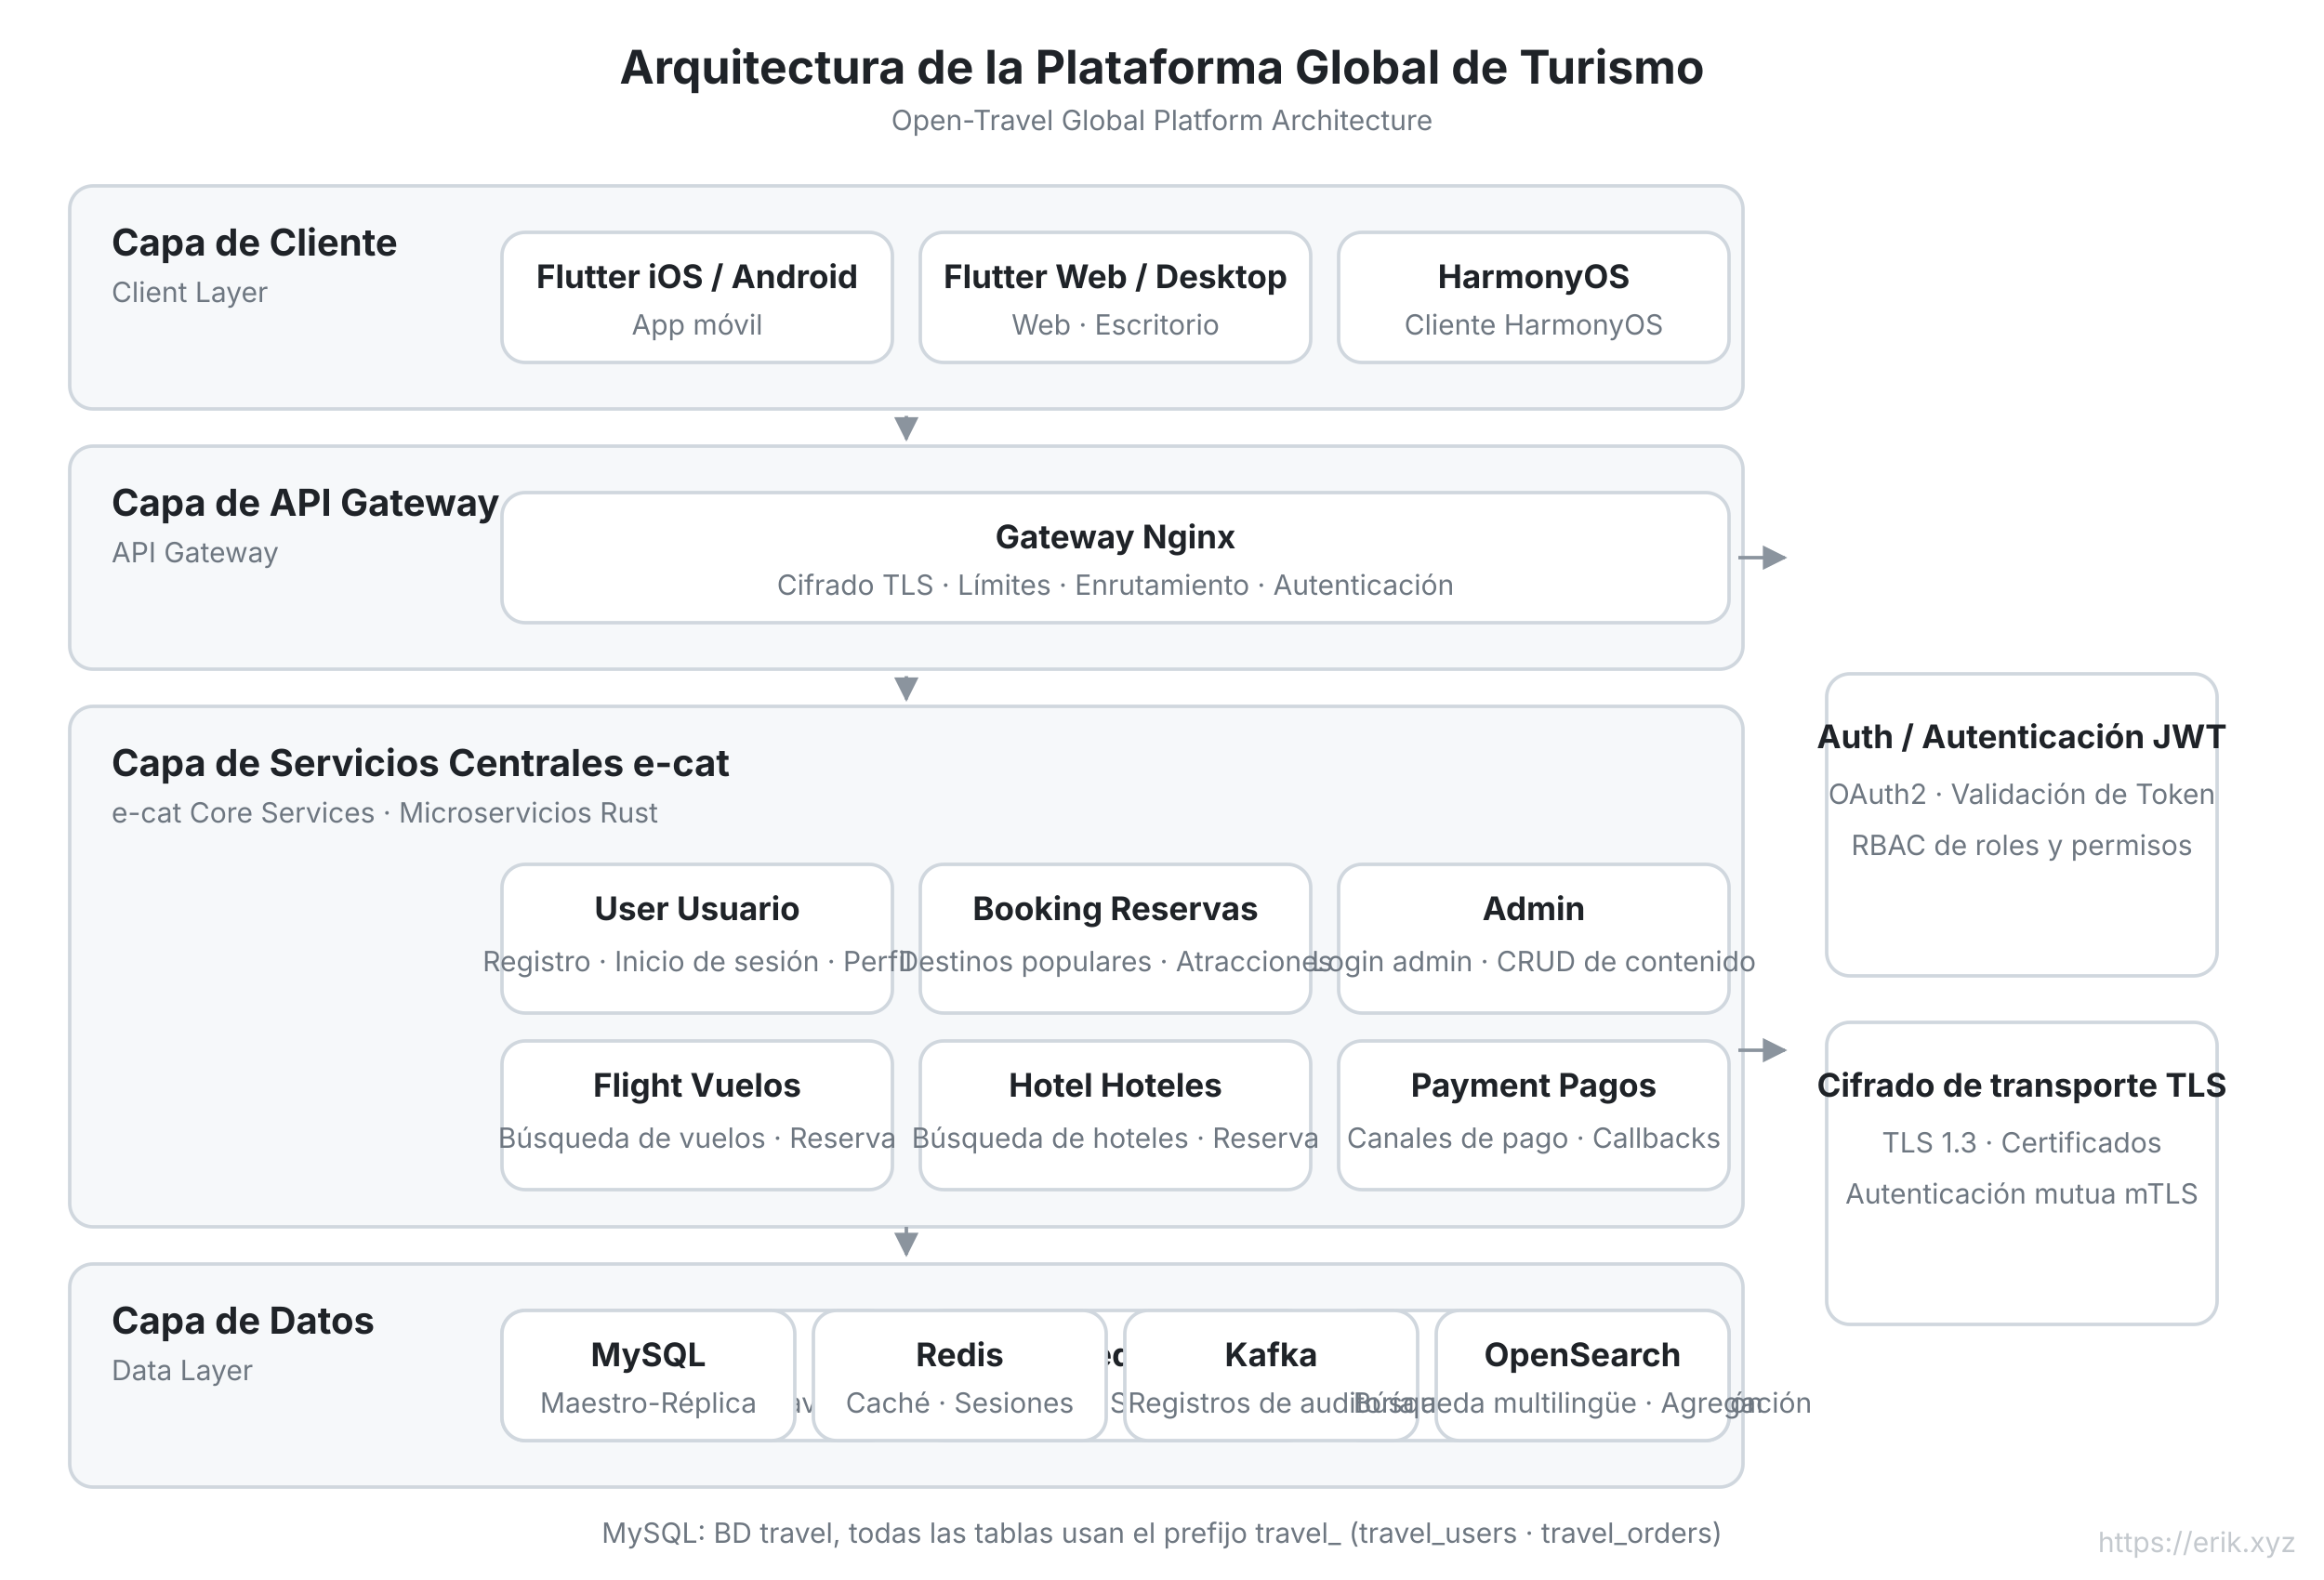
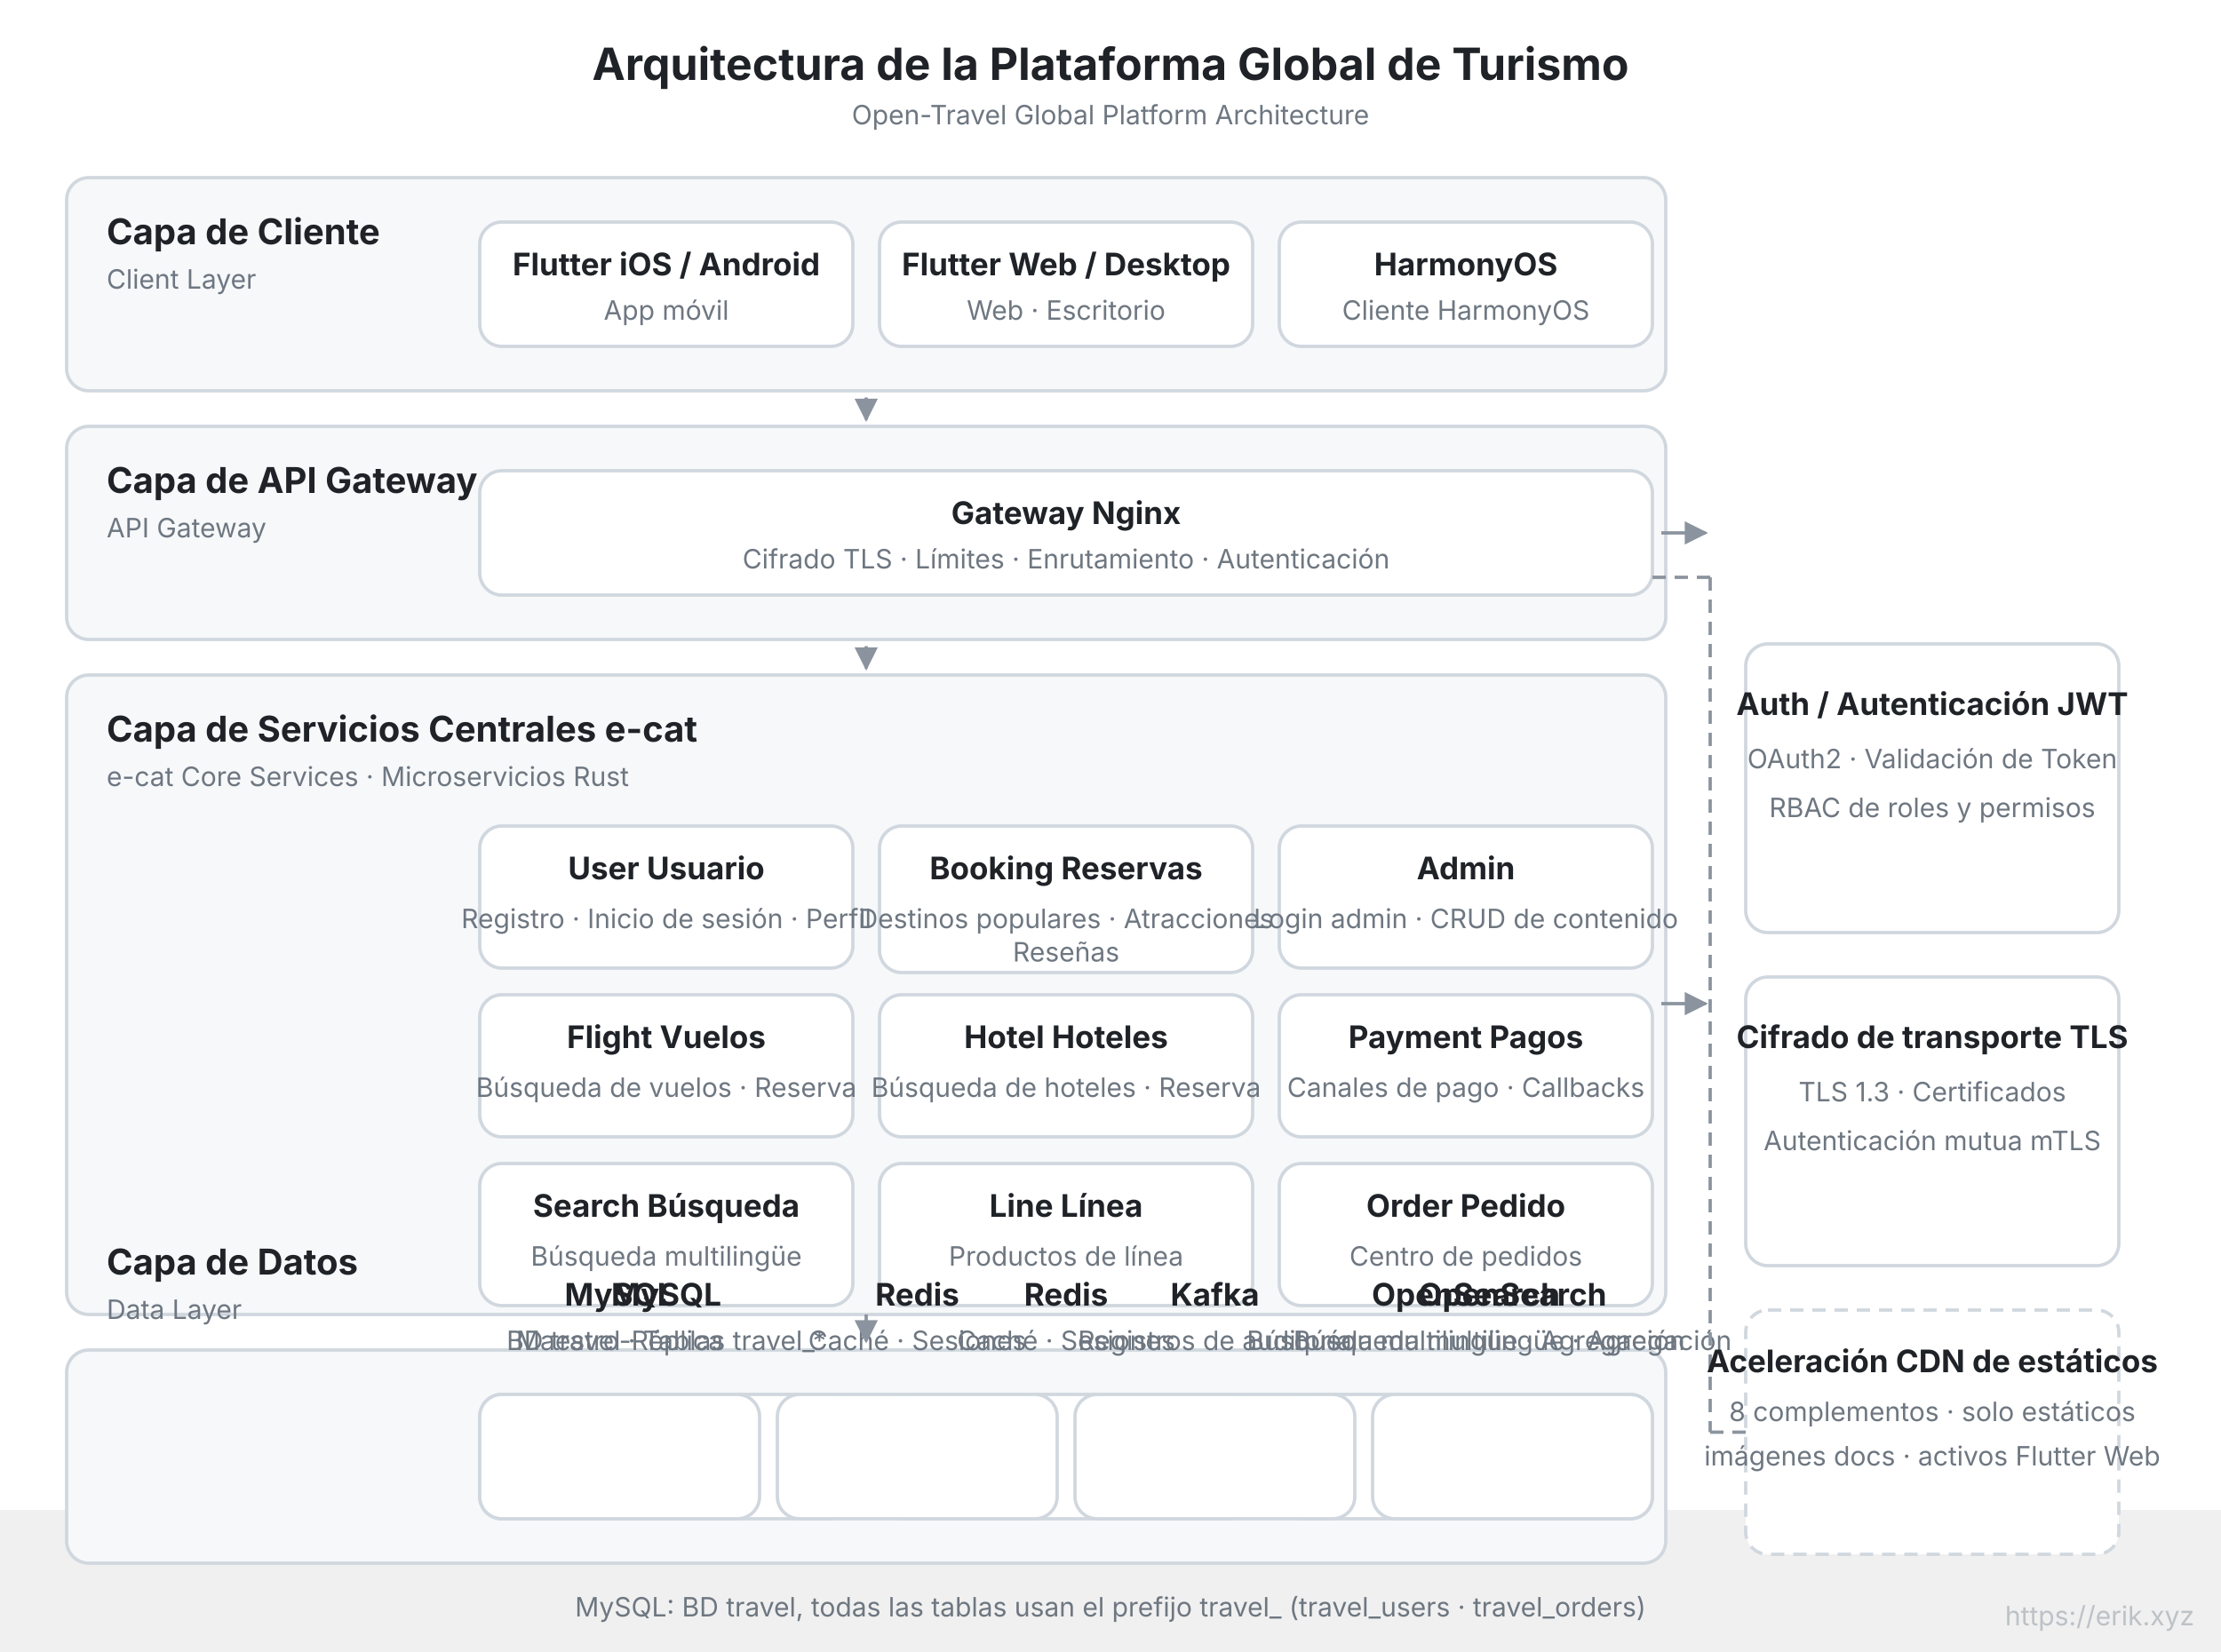
- <svg xmlns="http://www.w3.org/2000/svg" width="1000" height="680" viewBox="0 0 1000 680">
+ <svg xmlns="http://www.w3.org/2000/svg" width="1000" height="744" viewBox="0 0 1000 744">
  <defs>
    <marker id="arrow" viewBox="0 0 10 10" refX="9" refY="5" markerWidth="7" markerHeight="7" orient="auto-start-reverse">
      <path d="M 0 0 L 10 5 L 0 10 z" fill="#8b949e" />
    </marker>
    <style>
      text { font-family: system-ui, -apple-system, 'Segoe UI', sans-serif; }
      .t-title { font-size: 20px; font-weight: 700; fill: #1f2328; }
      .t-sub  { font-size: 12px; fill: #6e7781; }
      .t-h    { font-size: 16px; font-weight: 700; fill: #1f2328; }
      .t-h2   { font-size: 14px; font-weight: 700; fill: #1f2328; }
      .t-m    { font-size: 14px; font-weight: 700; fill: #1f2328; }
      .t-s    { font-size: 12px; fill: #6e7781; }
      .panel  { fill: #f6f8fa; stroke: #d0d7de; stroke-width: 1.5; rx: 10; }
      .box    { fill: #ffffff; stroke: #d0d7de; stroke-width: 1.5; rx: 10; }
      .arrow  { stroke: #8b949e; stroke-width: 1.5; marker-end: url(#arrow); }
    </style>
  </defs>
  <rect width="1000" height="680" fill="#ffffff" />
  <text x="500" y="36" text-anchor="middle" class="t-title">Arquitectura de la Plataforma Global de Turismo</text>
  <text x="500" y="56" text-anchor="middle" class="t-sub">Open-Travel Global Platform Architecture</text>
  <rect x="30" y="80" width="720" height="96" class="panel" />
  <text x="48" y="110" class="t-h">Capa de Cliente</text>
  <text x="48" y="130" class="t-s">Client Layer</text>
  <rect x="216" y="100" width="168" height="56" class="box" />
  <text x="300" y="124" text-anchor="middle" class="t-m">Flutter iOS / Android</text>
  <text x="300" y="144" text-anchor="middle" class="t-s">App móvil</text>
  <rect x="396" y="100" width="168" height="56" class="box" />
  <text x="480" y="124" text-anchor="middle" class="t-m">Flutter Web / Desktop</text>
  <text x="480" y="144" text-anchor="middle" class="t-s">Web · Escritorio</text>
  <rect x="576" y="100" width="168" height="56" class="box" />
  <text x="660" y="124" text-anchor="middle" class="t-m">HarmonyOS</text>
  <text x="660" y="144" text-anchor="middle" class="t-s">Cliente HarmonyOS</text>
  <rect x="30" y="192" width="720" height="96" class="panel" />
  <text x="48" y="222" class="t-h">Capa de API Gateway</text>
  <text x="48" y="242" class="t-s">API Gateway</text>
  <rect x="216" y="212" width="528" height="56" class="box" />
  <text x="480" y="236" text-anchor="middle" class="t-m">Gateway Nginx</text>
  <text x="480" y="256" text-anchor="middle" class="t-s">Cifrado TLS · Límites · Enrutamiento · Autenticación</text>
-   <rect x="30" y="304" width="720" height="224" class="panel" />
+   <rect x="30" y="304" width="720" height="288" class="panel" />
  <text x="48" y="334" class="t-h">Capa de Servicios Centrales e-cat</text>
  <text x="48" y="354" class="t-s">e-cat Core Services · Microservicios Rust</text>
  <rect x="216" y="372" width="168" height="64" class="box" />
  <text x="300" y="396" text-anchor="middle" class="t-m">User Usuario</text>
  <text x="300" y="418" text-anchor="middle" class="t-s">Registro · Inicio de sesión · Perfil</text>
-   <rect x="396" y="372" width="168" height="64" class="box" />
+   <rect x="396" y="372" width="168" height="66" class="box" />
  <text x="480" y="396" text-anchor="middle" class="t-m">Booking Reservas</text>
  <text x="480" y="418" text-anchor="middle" class="t-s">Destinos populares · Atracciones</text>
+   <text x="480" y="433" text-anchor="middle" class="t-s">Reseñas</text>
  <rect x="576" y="372" width="168" height="64" class="box" />
  <text x="660" y="396" text-anchor="middle" class="t-m">Admin</text>
  <text x="660" y="418" text-anchor="middle" class="t-s">Login admin · CRUD de contenido</text>
  <rect x="216" y="448" width="168" height="64" class="box" />
  <text x="300" y="472" text-anchor="middle" class="t-m">Flight Vuelos</text>
  <text x="300" y="494" text-anchor="middle" class="t-s">Búsqueda de vuelos · Reserva</text>
  <rect x="396" y="448" width="168" height="64" class="box" />
  <text x="480" y="472" text-anchor="middle" class="t-m">Hotel Hoteles</text>
  <text x="480" y="494" text-anchor="middle" class="t-s">Búsqueda de hoteles · Reserva</text>
  <rect x="576" y="448" width="168" height="64" class="box" />
  <text x="660" y="472" text-anchor="middle" class="t-m">Payment Pagos</text>
  <text x="660" y="494" text-anchor="middle" class="t-s">Canales de pago · Callbacks</text>
-   <rect x="30" y="544" width="720" height="96" class="panel" />
+   <rect x="216" y="524" width="168" height="64" class="box" />
+   <text x="300" y="548" text-anchor="middle" class="t-m">Search Búsqueda</text>
+   <text x="300" y="570" text-anchor="middle" class="t-s">Búsqueda multilingüe</text>
+   <rect x="396" y="524" width="168" height="64" class="box" />
+   <text x="480" y="548" text-anchor="middle" class="t-m">Line Línea</text>
+   <text x="480" y="570" text-anchor="middle" class="t-s">Productos de línea</text>
+   <rect x="576" y="524" width="168" height="64" class="box" />
+   <text x="660" y="548" text-anchor="middle" class="t-m">Order Pedido</text>
+   <text x="660" y="570" text-anchor="middle" class="t-s">Centro de pedidos</text>
+   <rect x="30" y="608" width="720" height="96" class="panel" />
  <text x="48" y="574" class="t-h">Capa de Datos</text>
  <text x="48" y="594" class="t-s">Data Layer</text>
-   <rect x="216" y="564" width="168" height="56" class="box" />
+   <rect x="216" y="628" width="168" height="56" class="box" />
  <text x="300" y="588" text-anchor="middle" class="t-m">MySQL</text>
  <text x="300" y="608" text-anchor="middle" class="t-s">BD travel · Tablas travel_*</text>
-   <rect x="396" y="564" width="168" height="56" class="box" />
+   <rect x="396" y="628" width="168" height="56" class="box" />
  <text x="480" y="588" text-anchor="middle" class="t-m">Redis</text>
  <text x="480" y="608" text-anchor="middle" class="t-s">Caché · Sesiones</text>
-   <rect x="576" y="564" width="168" height="56" class="box" />
+   <rect x="576" y="628" width="168" height="56" class="box" />
  <text x="660" y="588" text-anchor="middle" class="t-m">OpenSearch</text>
  <text x="660" y="608" text-anchor="middle" class="t-s">Búsqueda multilingüe · Agregación</text>
-   <rect x="216" y="564" width="126" height="56" class="box" />
+   <rect x="216" y="628" width="126" height="56" class="box" />
  <text x="279" y="588" text-anchor="middle" class="t-m">MySQL</text>
  <text x="279" y="608" text-anchor="middle" class="t-s">Maestro-Réplica</text>
-   <rect x="350" y="564" width="126" height="56" class="box" />
+   <rect x="350" y="628" width="126" height="56" class="box" />
  <text x="413" y="588" text-anchor="middle" class="t-m">Redis</text>
  <text x="413" y="608" text-anchor="middle" class="t-s">Caché · Sesiones</text>
-   <rect x="484" y="564" width="126" height="56" class="box" />
+   <rect x="484" y="628" width="126" height="56" class="box" />
  <text x="547" y="588" text-anchor="middle" class="t-m">Kafka</text>
  <text x="547" y="608" text-anchor="middle" class="t-s">Registros de auditoría</text>
-   <rect x="618" y="564" width="126" height="56" class="box" />
+   <rect x="618" y="628" width="126" height="56" class="box" />
  <text x="681" y="588" text-anchor="middle" class="t-m">OpenSearch</text>
  <text x="681" y="608" text-anchor="middle" class="t-s">Búsqueda multilingüe · Agregación</text>
  <rect x="786" y="290" width="168" height="130" class="box" />
  <text x="870" y="322" text-anchor="middle" class="t-m">Auth / Autenticación JWT</text>
  <text x="870" y="346" text-anchor="middle" class="t-s">OAuth2 · Validación de Token</text>
  <text x="870" y="368" text-anchor="middle" class="t-s">RBAC de roles y permisos</text>
  <rect x="786" y="440" width="168" height="130" class="box" />
  <text x="870" y="472" text-anchor="middle" class="t-m">Cifrado de transporte TLS</text>
  <text x="870" y="496" text-anchor="middle" class="t-s">TLS 1.3 · Certificados</text>
  <text x="870" y="518" text-anchor="middle" class="t-s">Autenticación mutua mTLS</text>
  <line x1="390" y1="179" x2="390" y2="189" class="arrow" />
  <line x1="390" y1="291" x2="390" y2="301" class="arrow" />
-   <line x1="390" y1="528" x2="390" y2="540" class="arrow" />
+   <line x1="390" y1="592" x2="390" y2="604" class="arrow" />
  <line x1="748" y1="240" x2="768" y2="240" class="arrow" />
  <line x1="748" y1="452" x2="768" y2="452" class="arrow" />
-   <text x="500" y="664" text-anchor="middle" class="t-s">MySQL: BD travel, todas las tablas usan el prefijo travel_ (travel_users · travel_orders)</text>
-   <text x="988" y="668" text-anchor="end" font-size="12" fill="#8b949e" fill-opacity="0.5" font-family="system-ui, -apple-system, 'Segoe UI', sans-serif">https://erik.xyz</text>
+   <text x="500" y="728" text-anchor="middle" class="t-s">MySQL: BD travel, todas las tablas usan el prefijo travel_ (travel_users · travel_orders)</text>
+   <text x="988" y="732" text-anchor="end" font-size="12" fill="#8b949e" fill-opacity="0.5" font-family="system-ui, -apple-system, 'Segoe UI', sans-serif">https://erik.xyz</text>
+   <line x1="744" y1="260" x2="770" y2="260" stroke="#8b949e" stroke-width="1.5" stroke-dasharray="6 4" />
+   <line x1="770" y1="260" x2="770" y2="645" stroke="#8b949e" stroke-width="1.5" stroke-dasharray="6 4" />
+   <line x1="770" y1="645" x2="786" y2="645" stroke="#8b949e" stroke-width="1.5" stroke-dasharray="6 4" />
+   <rect x="786" y="590" width="168" height="110" class="box" stroke-dasharray="6 4" />
+   <text x="870" y="618" text-anchor="middle" class="t-m">Aceleración CDN de estáticos</text>
+   <text x="870" y="640" text-anchor="middle" class="t-s">8 complementos · solo estáticos</text>
+   <text x="870" y="660" text-anchor="middle" class="t-s">imágenes docs · activos Flutter Web</text>
</svg>
